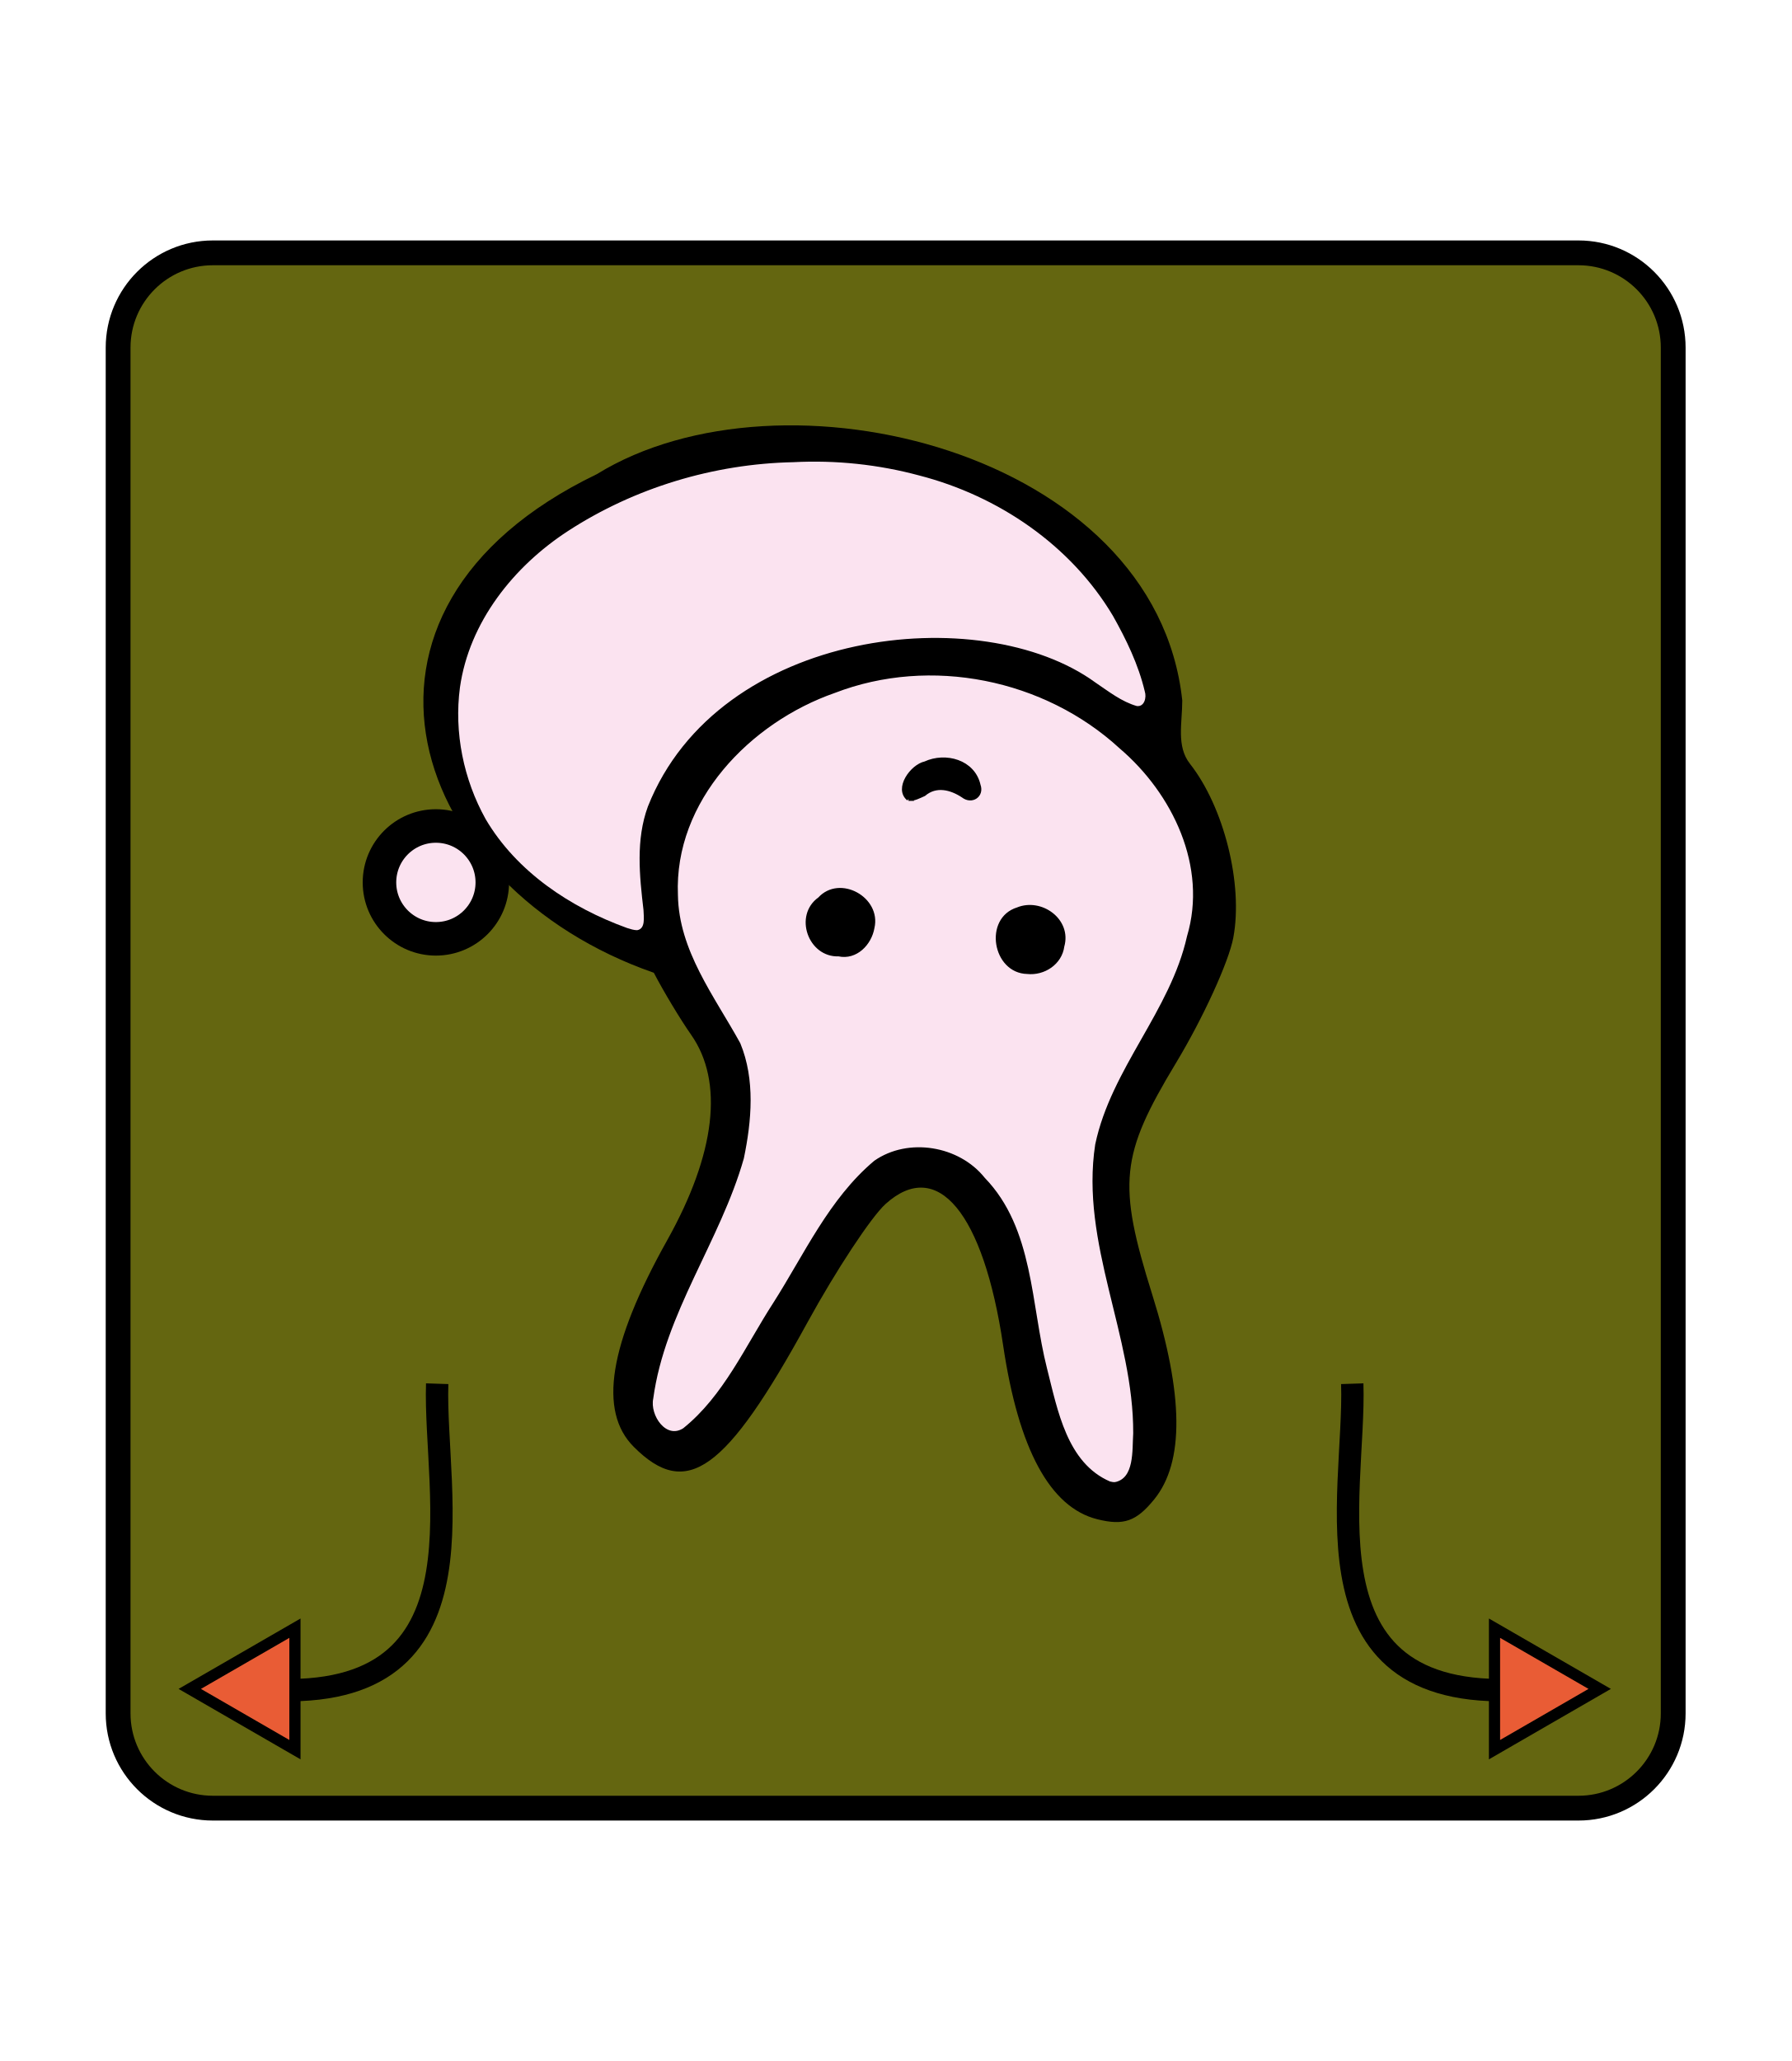
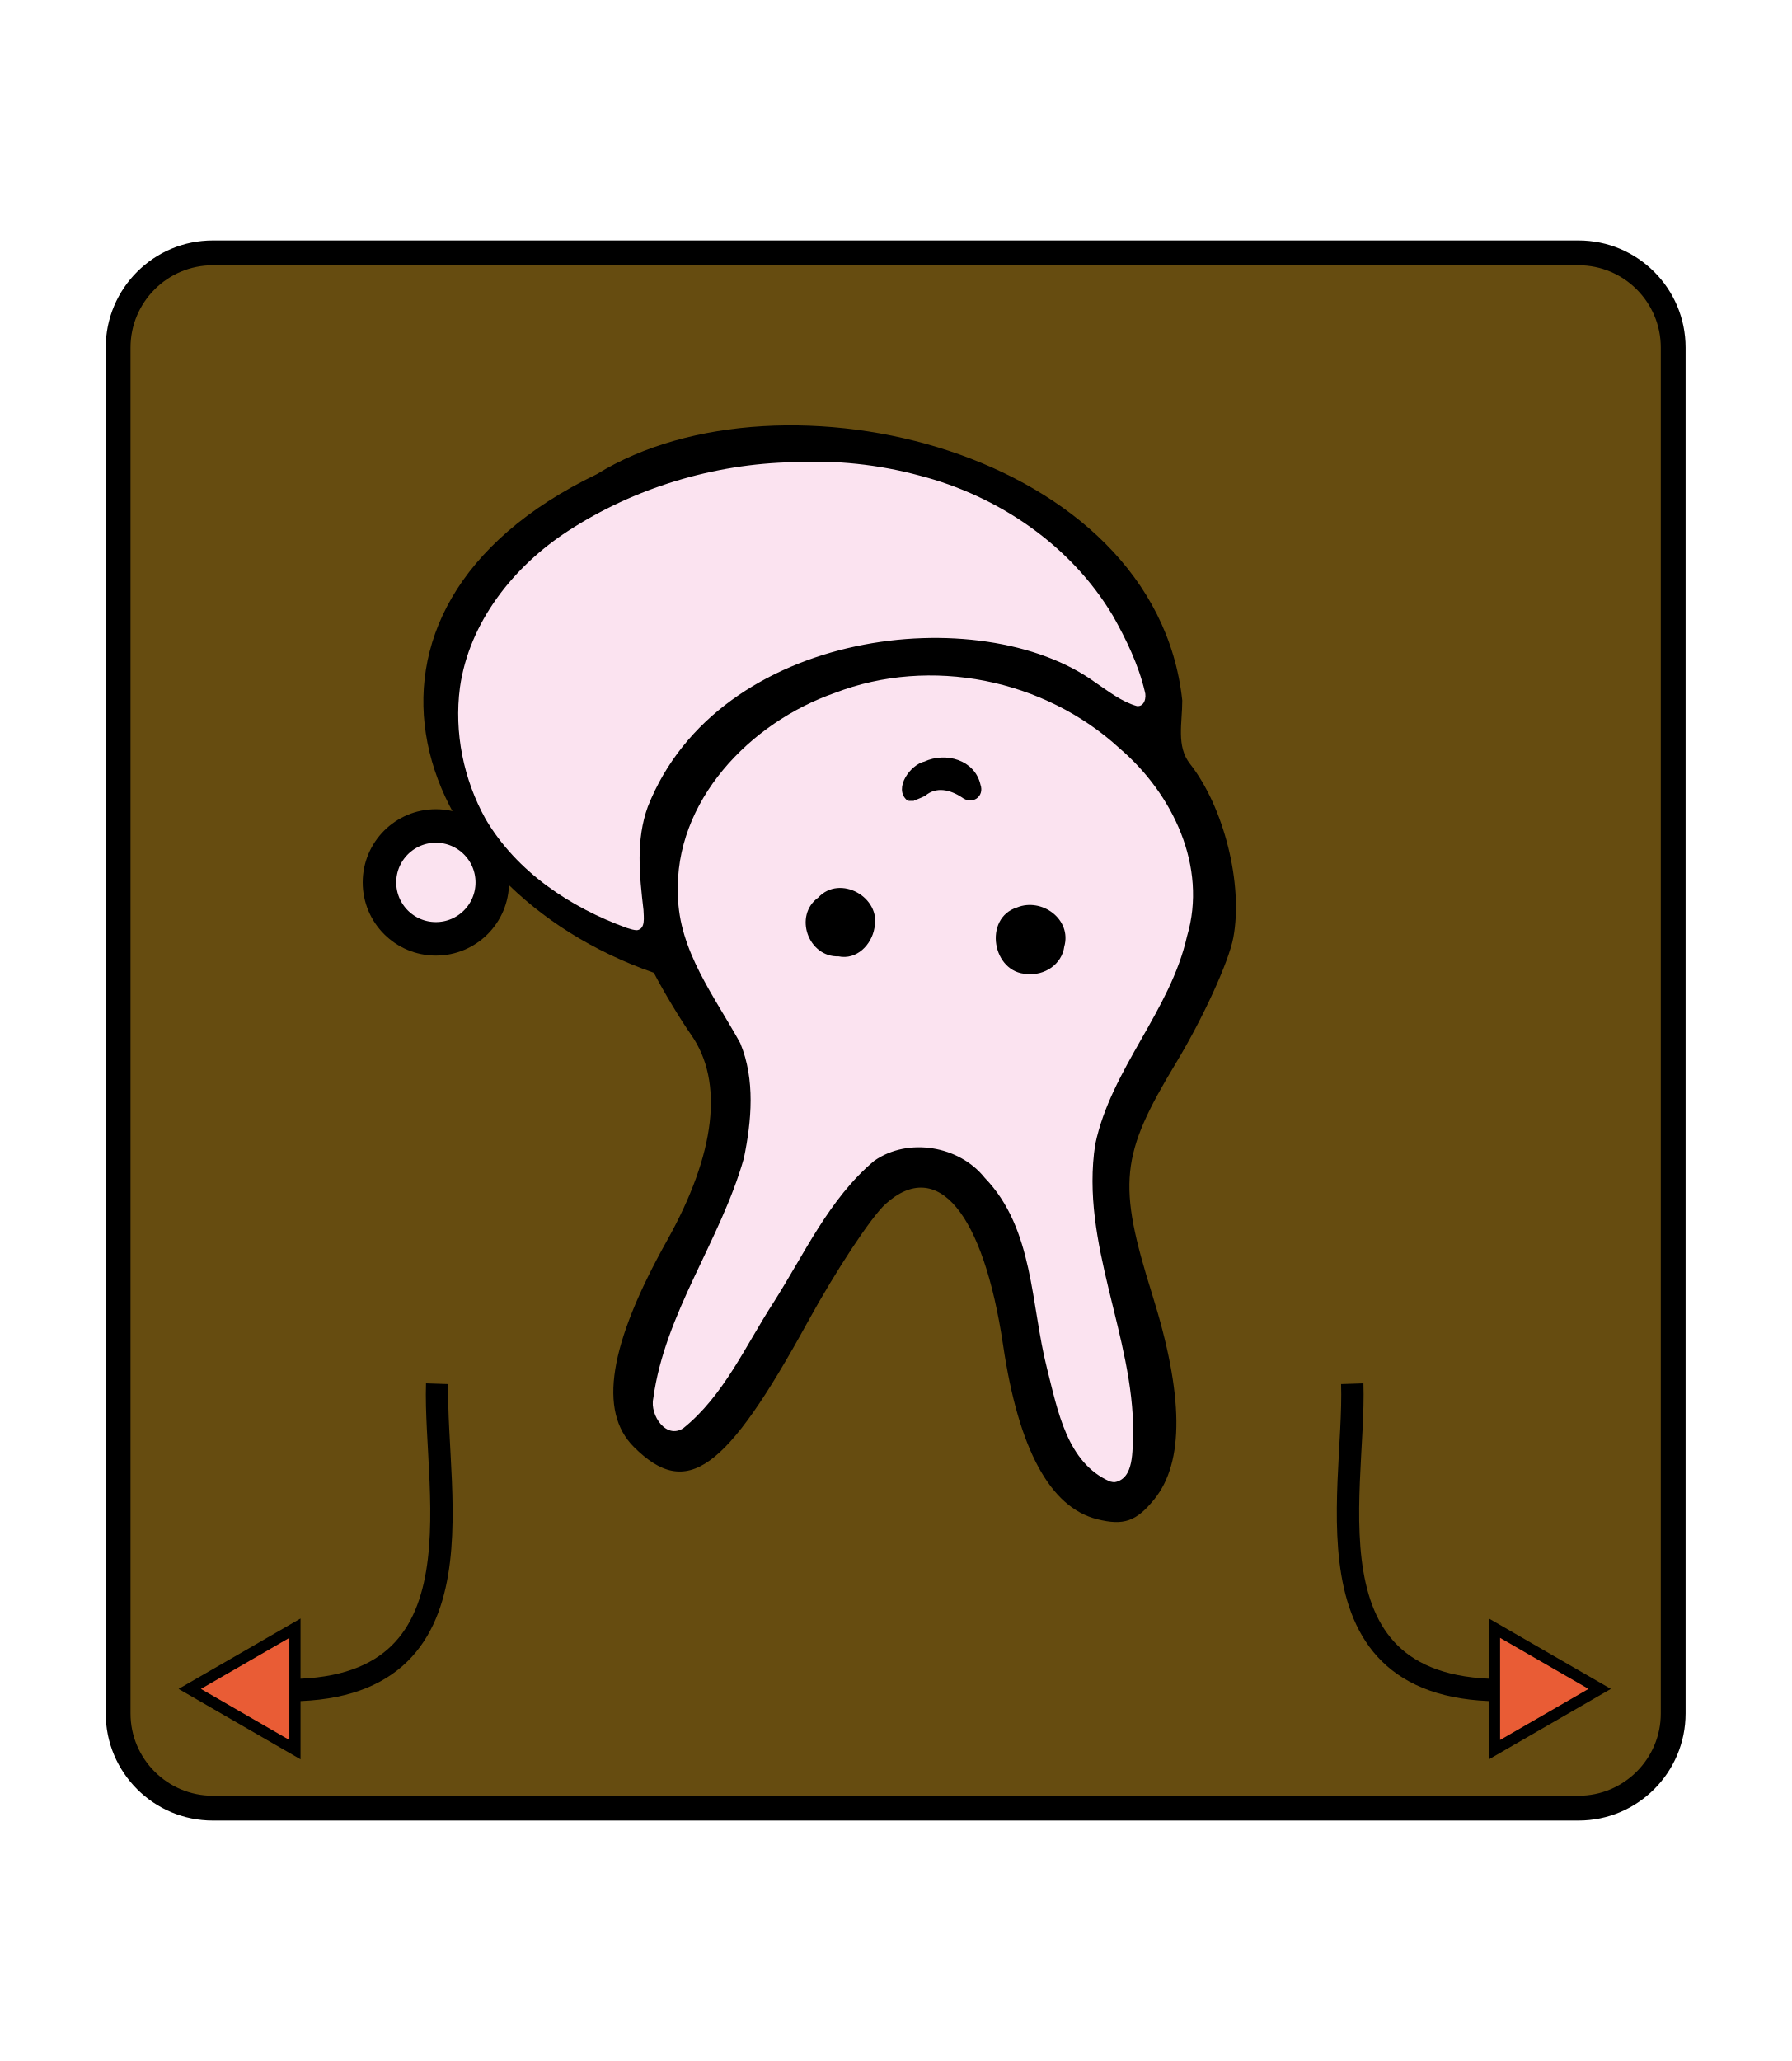
<svg xmlns="http://www.w3.org/2000/svg" id="svg4905" version="1.1" height="60" width="52.157">
  <defs id="defs4909" />
  <filter id="drop-shadow">
    <feGaussianBlur id="feGaussianBlur4880" stdDeviation="2" result="blur" in="SourceAlpha" />
    <feOffset id="feOffset4882" dy="2" dx="2" result="offsetBlur" />
    <feBlend id="feBlend4884" mode="normal" in2="offsetBlur" in="SourceGraphic" />
  </filter>
-   <rect ry="2.759" y="-52.639" x="-48.717" height="45.278" width="45.278" id="rect5497-0" style="opacity:1;fill:#646610;fill-opacity:1;stroke:#000000;stroke-width:0.722;stroke-linecap:square;stroke-linejoin:miter;stroke-miterlimit:4;stroke-dasharray:none;stroke-opacity:1;paint-order:fill markers stroke" transform="scale(-1)" />
+   <rect ry="2.759" y="-52.639" x="-48.717" height="45.278" width="45.278" id="rect5497-0" style="opacity:1;fill:#664c10;fill-opacity:1;stroke:#000000;stroke-width:0.722;stroke-linecap:square;stroke-linejoin:miter;stroke-miterlimit:4;stroke-dasharray:none;stroke-opacity:1;paint-order:fill markers stroke" transform="scale(-1)" />
  <g transform="matrix(-1.109088,0,0,-1.109088,-2.136283,421.11)" id="g5958">
    <g id="g5904" transform="translate(-0.7349918,1.5368)" style="stroke:#000000">
      <g id="g5898" style="stroke:#000000" />
    </g>
  </g>
  <g transform="matrix(-1.301577,0,0,-1.301577,-70.0852,379.4222)" id="g15458">
    <g id="g14742" style="fill:#000000" transform="matrix(0.7995724,0,0,0.7995724,-14.70451,43.12269)">
      <path id="path14690" d="m -82.03,291.055 c 0,-0.636 0.171,-1.28 -0.216,-1.772 -0.953,-1.212 -1.492,-3.373 -1.212,-4.864 0.127,-0.676 0.848,-2.252 1.603,-3.503 1.562,-2.589 1.641,-3.367 0.662,-6.49 -0.878,-2.802 -0.896,-4.676 -0.055,-5.715 0.503,-0.621 0.857,-0.745 1.598,-0.559 1.319,0.331 2.2,1.959 2.631,4.86 0.551,3.715 1.841,5.267 3.29,3.958 0.402,-0.363 1.383,-1.851 2.181,-3.306 2.292,-4.184 3.384,-4.967 4.862,-3.489 0.998,0.998 0.697,2.866 -0.934,5.781 -1.356,2.425 -1.59,4.434 -0.669,5.748 0.304,0.434 0.773,1.214 1.043,1.734 6.819,2.37 9.536,10.122 1.592,13.949 -5.177,3.197 -15.625,0.65 -16.376,-6.331 z m 19.769,-2.712 c -0.665,-1.741 -2.719,-3.191 -4.397,-3.672 -0.629,-0.181 -0.007,1.229 -0.167,2.422 -0.28,2.089 -1.68,3.98 -3.669,4.957 -2.36,1.159 -6.475,1.008 -8.629,-0.124 -2.016,-1.52 -2.331,-1.408 -1.231,0.978 4.569,8.915 21.582,4.306 18.093,-4.562 z m -6.812,-5.941 c -1.347,-1.944 -1.224,-3.477 0.566,-7.075 1.441,-2.894 1.713,-4.456 0.829,-4.748 -0.601,-0.198 -1.451,0.888 -3.315,4.23 -0.892,1.6 -2.015,3.133 -2.494,3.405 -1.96,1.114 -3.954,-0.642 -4.353,-3.835 -0.298,-2.388 -0.832,-4.147 -1.443,-4.758 -1.525,-1.525 -1.909,0.472 -0.862,4.487 0.949,3.639 0.843,4.767 -0.679,7.242 -2.115,3.437 -2.091,5.588 0.088,8.071 6.394,6.082 16.369,-0.645 11.663,-7.019 z" style="opacity:1;fill:#000000;stroke-width:0.353" />
      <circle r="0.818" cy="284.833" cx="-72.472" id="path14711" style="opacity:1;fill:#000000;fill-opacity:1;stroke:#000000;stroke-width:0.25;stroke-linecap:square;stroke-linejoin:miter;stroke-miterlimit:4;stroke-dasharray:none;stroke-opacity:1;paint-order:fill markers stroke" />
      <circle r="0.818" cy="284.37" cx="-77.784" id="path14711-6" style="opacity:1;fill:#000000;fill-opacity:1;stroke:#000000;stroke-width:0.25;stroke-linecap:square;stroke-linejoin:miter;stroke-miterlimit:4;stroke-dasharray:none;stroke-opacity:1;paint-order:fill markers stroke" />
    </g>
    <path style="opacity:1;fill:#000000;fill-opacity:1;stroke:#000000;stroke-width:0.3;stroke-linecap:square;stroke-linejoin:miter;stroke-miterlimit:4;stroke-dasharray:none;stroke-opacity:1;paint-order:fill markers stroke" d="m -74.198,273.823 c 0,0.234 -0.273,0.563 -0.741,0.563 -0.468,0 -0.685,-0.323 -0.685,-0.557 0,-0.234 0.239,0.217 0.707,0.217 0.331,0.046 0.716,-0.455 0.72,-0.223 z" id="path14858" />
    <circle style="opacity:1;fill:#fbe3f0;fill-opacity:1;stroke:#000000;stroke-width:0.75;stroke-linecap:square;stroke-linejoin:miter;stroke-miterlimit:4;stroke-dasharray:none;stroke-opacity:1;paint-order:fill markers stroke" id="path14887" cx="-63.597" cy="271.773" r="1.262" />
    <path style="opacity:1;fill:#fbe3f0;fill-opacity:1;stroke:#000000;stroke-width:0.119;stroke-linecap:square;stroke-linejoin:miter;stroke-miterlimit:4;stroke-dasharray:none;stroke-opacity:1;paint-order:fill markers stroke" d="m -63.17,12.589 c -0.787,0.143 -0.596,1.189 -0.583,1.767 0.342,2.909 0.658,5.932 -0.368,8.726 -5.964,15.06 -28.135,17.455 -37.741,10.458 -1.118,-0.752 -2.225,-1.635 -3.539,-2.004 -0.7,-0.072 -0.904,0.779 -0.733,1.31 0.537,2.267 1.567,4.399 2.707,6.42 3.559,5.976 9.706,10.148 16.386,11.874 3.477,0.94 7.093,1.319 10.69,1.131 6.732,-0.141 13.442,-2.162 19.09,-5.839 4.595,-2.992 8.364,-7.715 9.146,-13.257 0.508,-3.818 -0.306,-7.8 -2.176,-11.159 -2.628,-4.473 -7.188,-7.502 -11.987,-9.237 -0.29,-0.087 -0.585,-0.193 -0.891,-0.191 z" id="path15444" transform="matrix(0.2645833,0,0,0.2645833,-51.38914,267.3577)" />
    <path style="opacity:1;fill:#fbe3f0;fill-opacity:1;stroke:#000000;stroke-width:0.338;stroke-linecap:square;stroke-linejoin:miter;stroke-miterlimit:4;stroke-dasharray:none;stroke-opacity:1;paint-order:fill markers stroke" d="m -103.597,-34.177 c -1.803,0.387 -1.574,2.863 -1.669,4.29 -0.046,8.274 4.494,16.105 3.213,24.404 -1.343,6.363 -6.333,11.215 -7.756,17.574 -1.772,5.945 1.224,12.19 5.737,16.043 6.411,5.902 16.102,7.877 24.265,4.729 7.206,-2.51 13.709,-9.217 13.372,-17.248 -0.074,-4.756 -3.109,-8.632 -5.288,-12.593 -1.245,-3.015 -0.947,-6.468 -0.289,-9.627 1.977,-6.958 6.673,-13.041 7.661,-20.313 0.318,-1.507 -1.172,-3.722 -2.801,-2.676 -3.454,2.767 -5.302,7.012 -7.663,10.658 -2.619,4.107 -4.699,8.769 -8.492,11.958 -2.783,1.94 -6.996,1.242 -9.108,-1.415 -4.121,-4.249 -3.846,-10.628 -5.231,-16.049 -0.899,-3.527 -1.692,-8.063 -5.433,-9.674 -0.169,-0.046 -0.345,-0.074 -0.52,-0.062 z m 7.452,43.292 c 2.774,0.059 3.511,4.465 0.813,5.297 -1.958,0.806 -4.395,-0.934 -3.773,-3.112 0.185,-1.422 1.581,-2.332 2.96,-2.185 z m 15.947,1.489 c 2.427,-0.094 3.611,3.265 1.612,4.681 -1.7,1.873 -5.037,0.016 -4.467,-2.421 0.232,-1.349 1.421,-2.574 2.855,-2.26 z m -5.907,13.143 c 1.078,0.868 -0.291,2.766 -1.406,3.003 -1.719,0.791 -4.062,0.155 -4.513,-1.85 -0.311,-0.859 0.58,-1.462 1.312,-0.888 1.018,0.674 2.284,1 3.309,0.13 0.409,-0.182 0.837,-0.419 1.299,-0.395 z" id="path15448" transform="matrix(0.2645833,0,0,0.2645833,-51.38914,267.3577)" />
  </g>
  <g transform="matrix(-1.301577,0,0,-1.301577,-64.27081,416.8278)" id="g15577">
    <path style="fill:none;fill-rule:evenodd;stroke:#000000;stroke-width:0.5;stroke-linecap:butt;stroke-linejoin:miter;stroke-opacity:1" d="m -55.193,282.472 c -5.219,-0.43 -3.884,4.321 -3.966,6.827" id="path15468" />
    <path style="display:inline;opacity:1;fill:#e95c35;fill-opacity:1;stroke:#000000;stroke-width:0.25;stroke-linecap:square;stroke-linejoin:miter;stroke-miterlimit:4;stroke-dasharray:none;stroke-opacity:1;paint-order:fill markers stroke" id="path10754-6-6" d="m -55.977,283.831 0,-2.717 2.353,1.359 z" />
  </g>
  <g transform="matrix(1.301577,0,0,-1.301577,116.3726,416.8278)" id="g15577-5">
    <path style="fill:none;fill-rule:evenodd;stroke:#000000;stroke-width:0.5;stroke-linecap:butt;stroke-linejoin:miter;stroke-opacity:1" d="m -55.193,282.472 c -5.219,-0.43 -3.884,4.321 -3.966,6.827" id="path15468-5" />
    <path style="display:inline;opacity:1;fill:#e95c35;fill-opacity:1;stroke:#000000;stroke-width:0.25;stroke-linecap:square;stroke-linejoin:miter;stroke-miterlimit:4;stroke-dasharray:none;stroke-opacity:1;paint-order:fill markers stroke" id="path10754-6-4" d="m -55.977,283.831 0,-2.717 2.353,1.359 z" />
  </g>
</svg>
